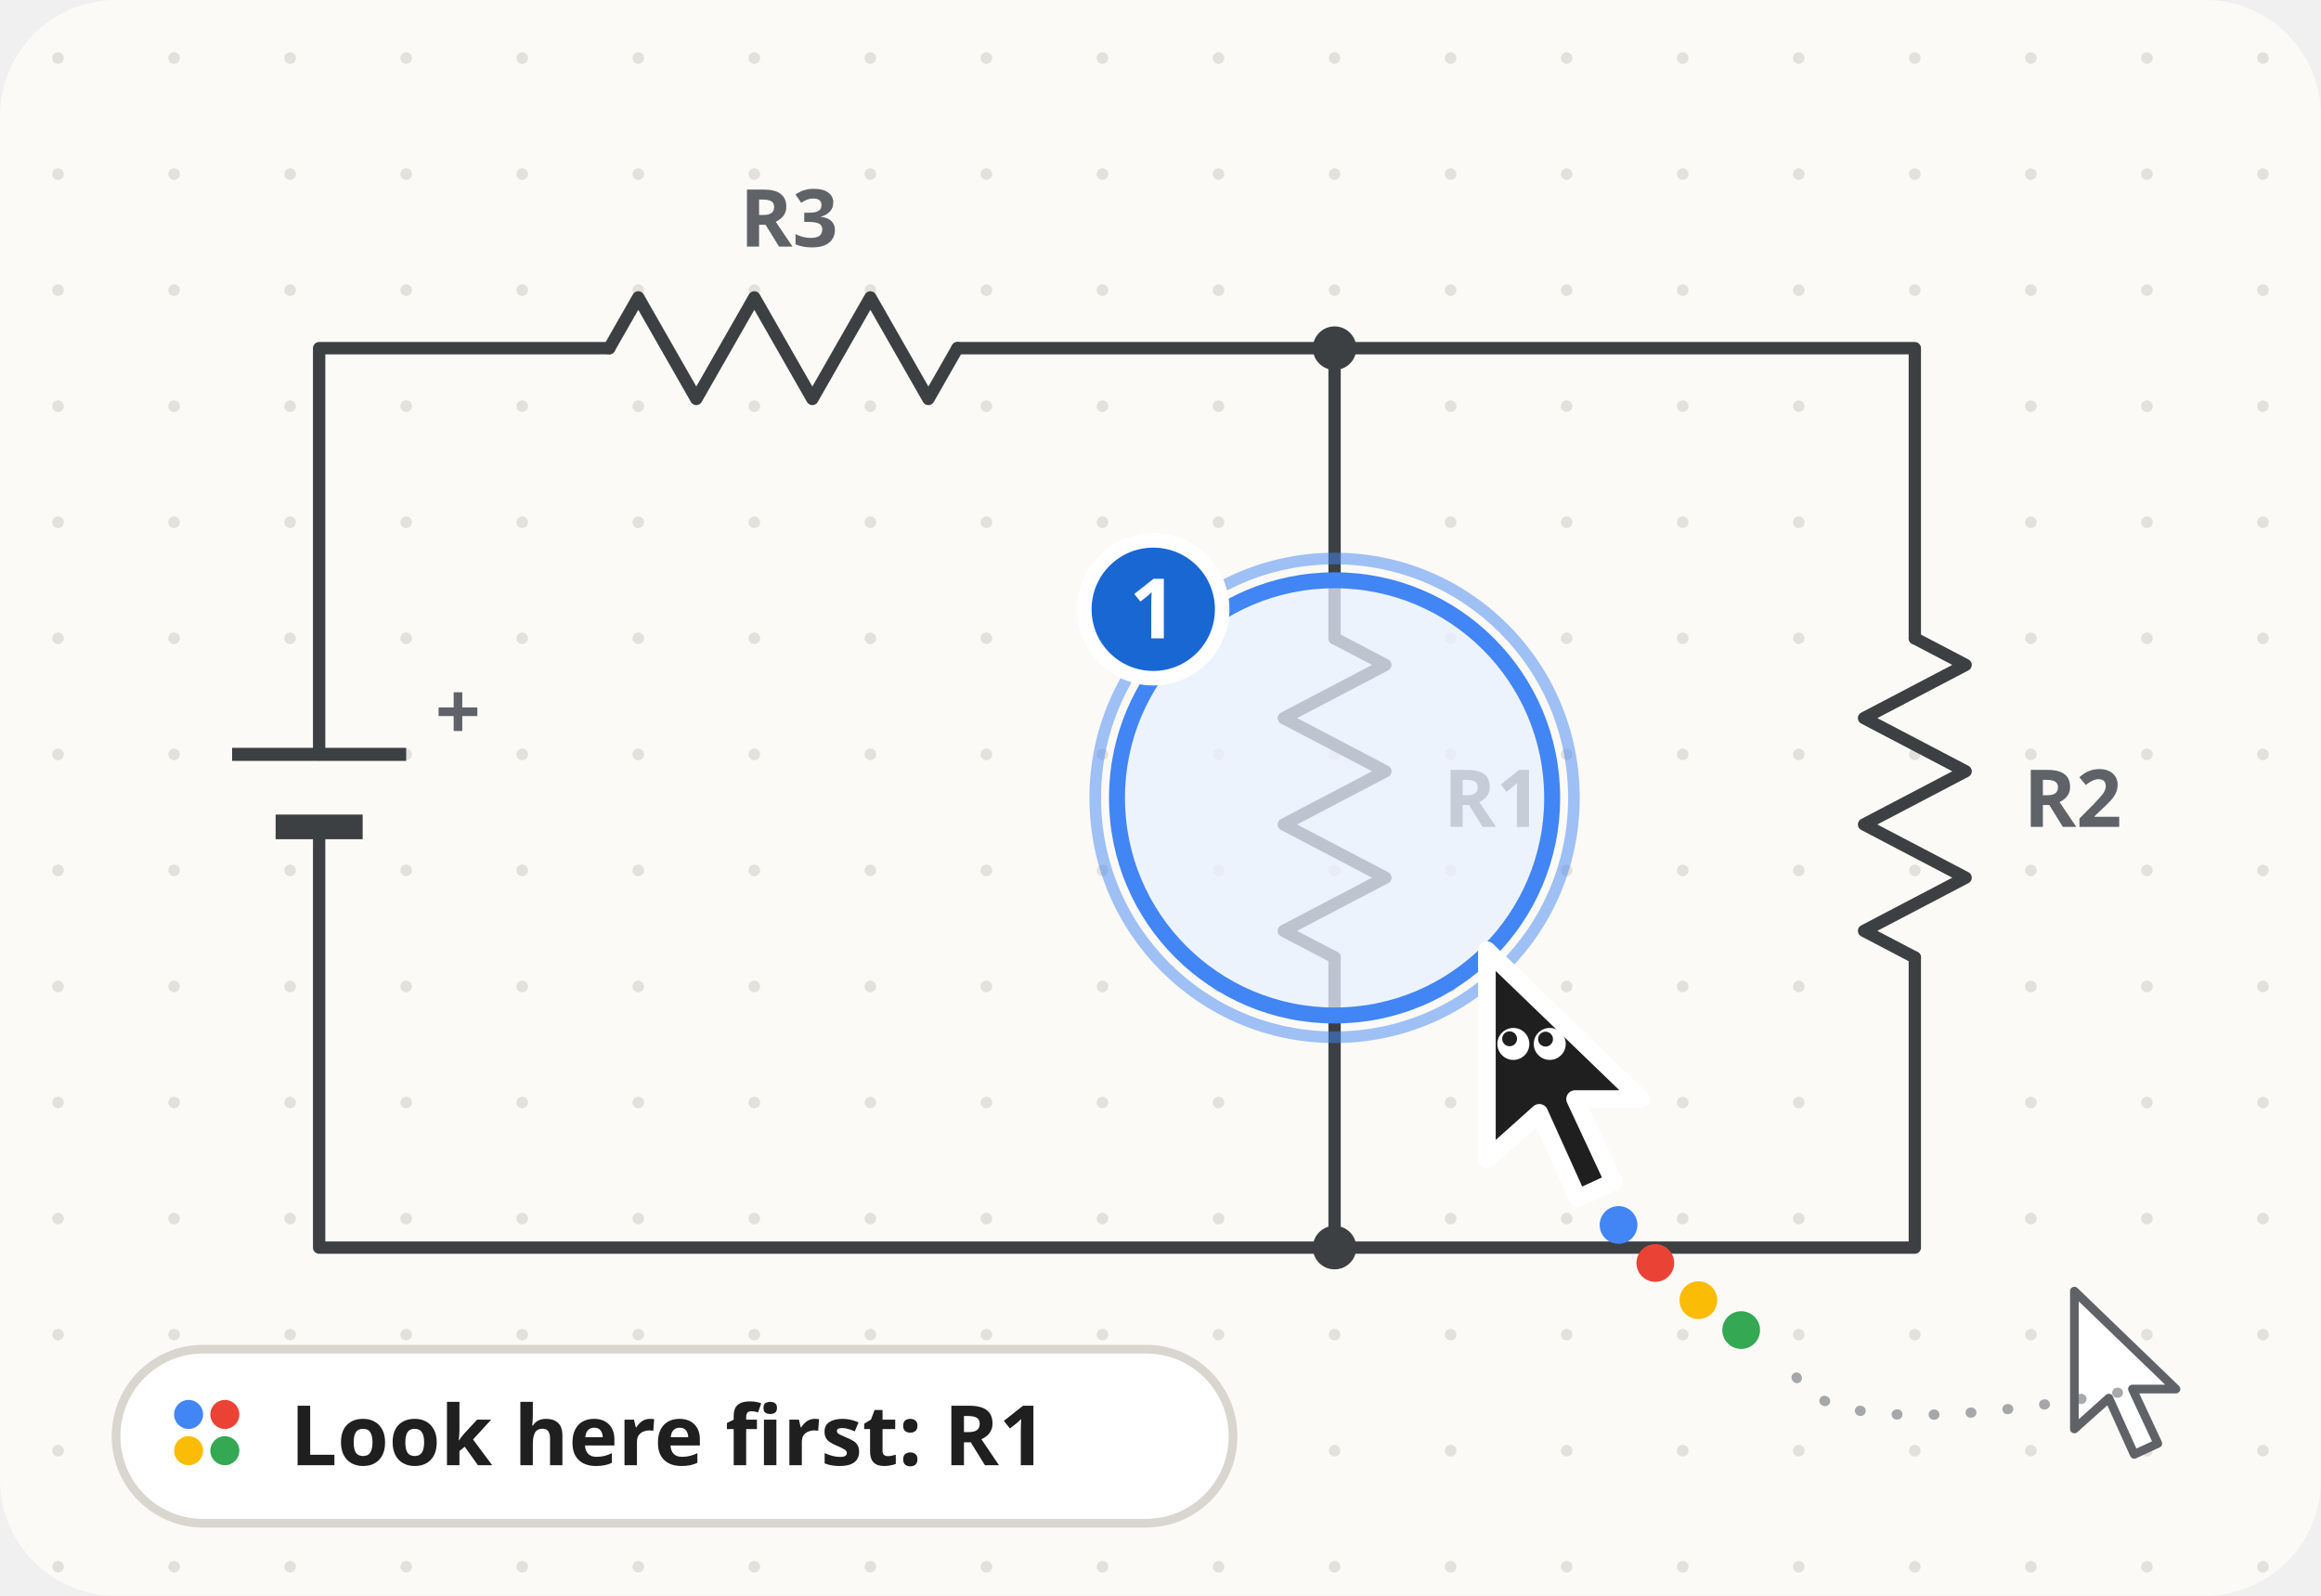
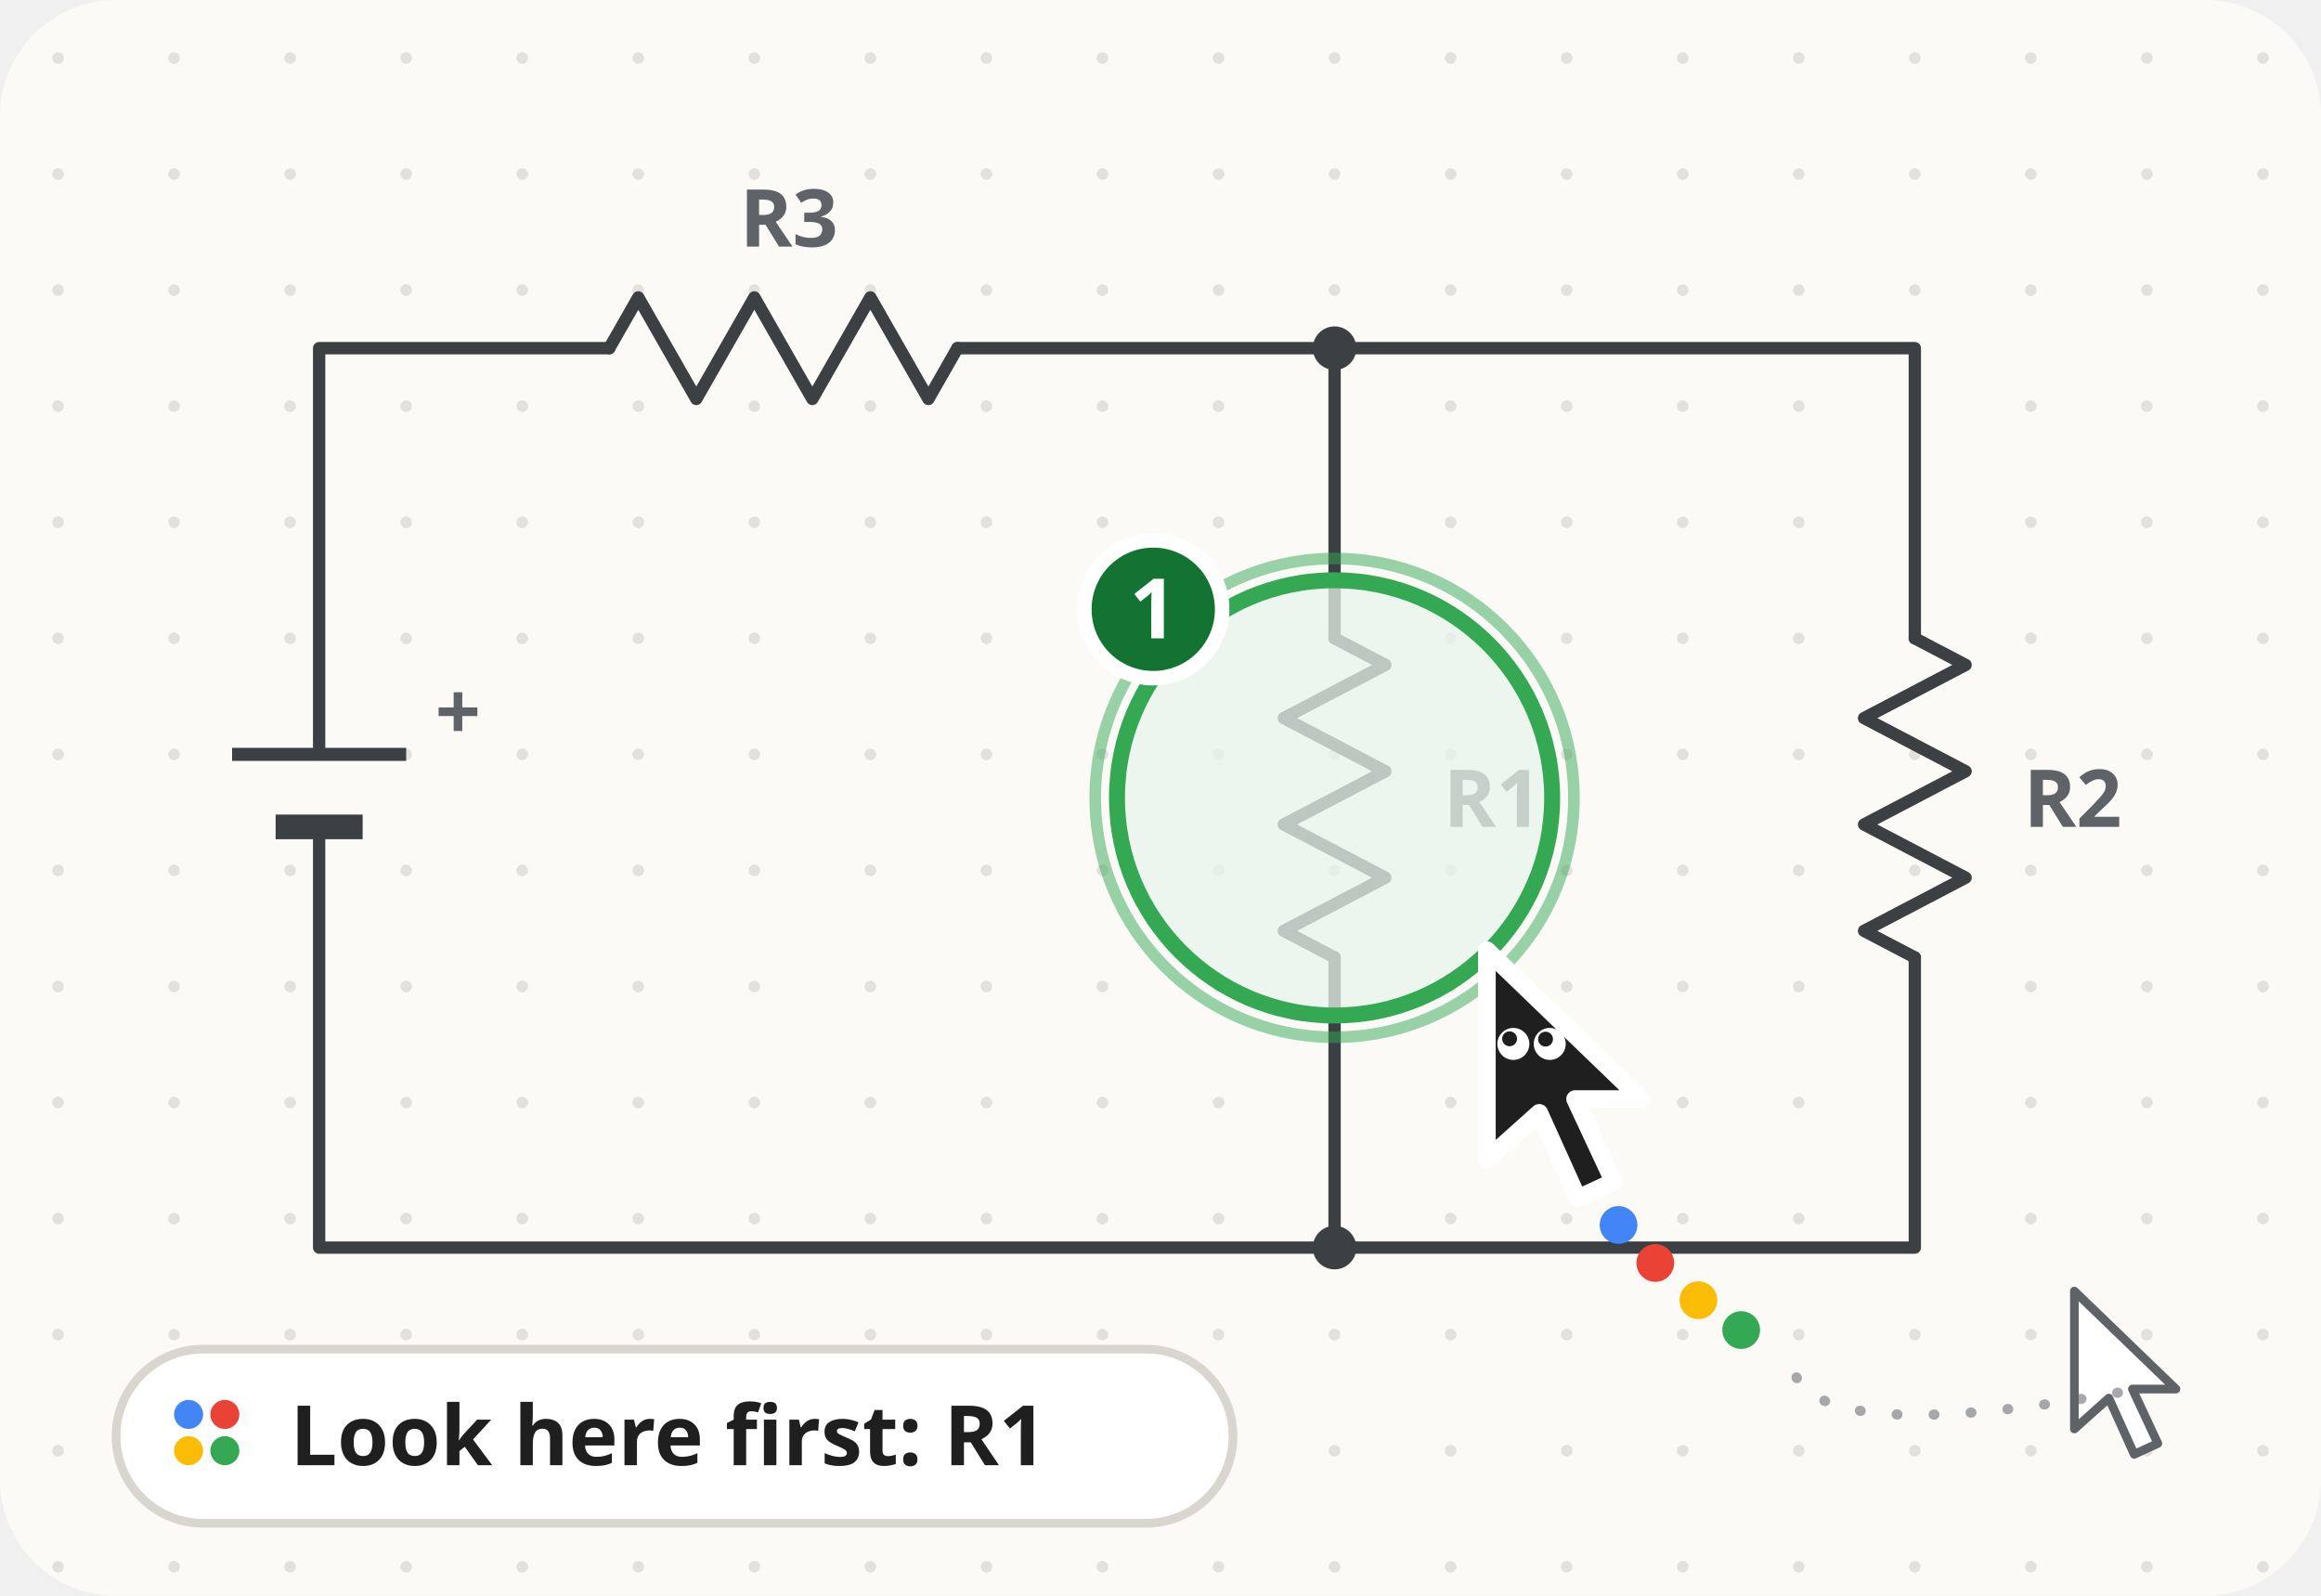
<svg xmlns="http://www.w3.org/2000/svg" width="320" height="220" viewBox="0 0 320 220" role="img" aria-label="Kiki guide: look here">
  <rect width="320" height="220" rx="16" fill="#fbfaf7" />
  <circle cx="8" cy="8" r="0.8" fill="#e3e1dc" />
  <circle cx="8" cy="24" r="0.8" fill="#e3e1dc" />
  <circle cx="8" cy="40" r="0.8" fill="#e3e1dc" />
  <circle cx="8" cy="56" r="0.8" fill="#e3e1dc" />
  <circle cx="8" cy="72" r="0.8" fill="#e3e1dc" />
  <circle cx="8" cy="88" r="0.8" fill="#e3e1dc" />
  <circle cx="8" cy="104" r="0.8" fill="#e3e1dc" />
  <circle cx="8" cy="120" r="0.8" fill="#e3e1dc" />
  <circle cx="8" cy="136" r="0.8" fill="#e3e1dc" />
  <circle cx="8" cy="152" r="0.8" fill="#e3e1dc" />
  <circle cx="8" cy="168" r="0.8" fill="#e3e1dc" />
  <circle cx="8" cy="184" r="0.8" fill="#e3e1dc" />
  <circle cx="8" cy="200" r="0.8" fill="#e3e1dc" />
  <circle cx="8" cy="216" r="0.8" fill="#e3e1dc" />
  <circle cx="24" cy="8" r="0.8" fill="#e3e1dc" />
  <circle cx="24" cy="24" r="0.8" fill="#e3e1dc" />
  <circle cx="24" cy="40" r="0.8" fill="#e3e1dc" />
  <circle cx="24" cy="56" r="0.8" fill="#e3e1dc" />
  <circle cx="24" cy="72" r="0.8" fill="#e3e1dc" />
  <circle cx="24" cy="88" r="0.8" fill="#e3e1dc" />
  <circle cx="24" cy="104" r="0.8" fill="#e3e1dc" />
  <circle cx="24" cy="120" r="0.8" fill="#e3e1dc" />
  <circle cx="24" cy="136" r="0.8" fill="#e3e1dc" />
  <circle cx="24" cy="152" r="0.8" fill="#e3e1dc" />
  <circle cx="24" cy="168" r="0.8" fill="#e3e1dc" />
  <circle cx="24" cy="184" r="0.8" fill="#e3e1dc" />
  <circle cx="24" cy="200" r="0.8" fill="#e3e1dc" />
  <circle cx="24" cy="216" r="0.8" fill="#e3e1dc" />
  <circle cx="40" cy="8" r="0.8" fill="#e3e1dc" />
  <circle cx="40" cy="24" r="0.8" fill="#e3e1dc" />
  <circle cx="40" cy="40" r="0.8" fill="#e3e1dc" />
  <circle cx="40" cy="56" r="0.8" fill="#e3e1dc" />
  <circle cx="40" cy="72" r="0.8" fill="#e3e1dc" />
  <circle cx="40" cy="88" r="0.8" fill="#e3e1dc" />
  <circle cx="40" cy="104" r="0.8" fill="#e3e1dc" />
  <circle cx="40" cy="120" r="0.8" fill="#e3e1dc" />
  <circle cx="40" cy="136" r="0.8" fill="#e3e1dc" />
  <circle cx="40" cy="152" r="0.8" fill="#e3e1dc" />
  <circle cx="40" cy="168" r="0.8" fill="#e3e1dc" />
  <circle cx="40" cy="184" r="0.8" fill="#e3e1dc" />
  <circle cx="40" cy="200" r="0.8" fill="#e3e1dc" />
  <circle cx="40" cy="216" r="0.8" fill="#e3e1dc" />
  <circle cx="56" cy="8" r="0.8" fill="#e3e1dc" />
  <circle cx="56" cy="24" r="0.8" fill="#e3e1dc" />
  <circle cx="56" cy="40" r="0.8" fill="#e3e1dc" />
  <circle cx="56" cy="56" r="0.8" fill="#e3e1dc" />
  <circle cx="56" cy="72" r="0.8" fill="#e3e1dc" />
  <circle cx="56" cy="88" r="0.8" fill="#e3e1dc" />
  <circle cx="56" cy="104" r="0.8" fill="#e3e1dc" />
  <circle cx="56" cy="120" r="0.8" fill="#e3e1dc" />
  <circle cx="56" cy="136" r="0.8" fill="#e3e1dc" />
  <circle cx="56" cy="152" r="0.8" fill="#e3e1dc" />
  <circle cx="56" cy="168" r="0.8" fill="#e3e1dc" />
  <circle cx="56" cy="184" r="0.8" fill="#e3e1dc" />
  <circle cx="56" cy="200" r="0.8" fill="#e3e1dc" />
  <circle cx="56" cy="216" r="0.8" fill="#e3e1dc" />
  <circle cx="72" cy="8" r="0.8" fill="#e3e1dc" />
  <circle cx="72" cy="24" r="0.8" fill="#e3e1dc" />
  <circle cx="72" cy="40" r="0.8" fill="#e3e1dc" />
  <circle cx="72" cy="56" r="0.8" fill="#e3e1dc" />
  <circle cx="72" cy="72" r="0.8" fill="#e3e1dc" />
  <circle cx="72" cy="88" r="0.8" fill="#e3e1dc" />
  <circle cx="72" cy="104" r="0.8" fill="#e3e1dc" />
  <circle cx="72" cy="120" r="0.8" fill="#e3e1dc" />
  <circle cx="72" cy="136" r="0.8" fill="#e3e1dc" />
  <circle cx="72" cy="152" r="0.8" fill="#e3e1dc" />
  <circle cx="72" cy="168" r="0.8" fill="#e3e1dc" />
  <circle cx="72" cy="184" r="0.8" fill="#e3e1dc" />
  <circle cx="72" cy="200" r="0.8" fill="#e3e1dc" />
  <circle cx="72" cy="216" r="0.8" fill="#e3e1dc" />
  <circle cx="88" cy="8" r="0.8" fill="#e3e1dc" />
  <circle cx="88" cy="24" r="0.8" fill="#e3e1dc" />
  <circle cx="88" cy="40" r="0.8" fill="#e3e1dc" />
  <circle cx="88" cy="56" r="0.8" fill="#e3e1dc" />
  <circle cx="88" cy="72" r="0.8" fill="#e3e1dc" />
  <circle cx="88" cy="88" r="0.8" fill="#e3e1dc" />
  <circle cx="88" cy="104" r="0.8" fill="#e3e1dc" />
  <circle cx="88" cy="120" r="0.8" fill="#e3e1dc" />
  <circle cx="88" cy="136" r="0.8" fill="#e3e1dc" />
  <circle cx="88" cy="152" r="0.8" fill="#e3e1dc" />
  <circle cx="88" cy="168" r="0.8" fill="#e3e1dc" />
  <circle cx="88" cy="184" r="0.8" fill="#e3e1dc" />
  <circle cx="88" cy="200" r="0.8" fill="#e3e1dc" />
  <circle cx="88" cy="216" r="0.8" fill="#e3e1dc" />
  <circle cx="104" cy="8" r="0.8" fill="#e3e1dc" />
  <circle cx="104" cy="24" r="0.8" fill="#e3e1dc" />
  <circle cx="104" cy="40" r="0.8" fill="#e3e1dc" />
  <circle cx="104" cy="56" r="0.8" fill="#e3e1dc" />
  <circle cx="104" cy="72" r="0.8" fill="#e3e1dc" />
  <circle cx="104" cy="88" r="0.8" fill="#e3e1dc" />
  <circle cx="104" cy="104" r="0.8" fill="#e3e1dc" />
  <circle cx="104" cy="120" r="0.8" fill="#e3e1dc" />
  <circle cx="104" cy="136" r="0.8" fill="#e3e1dc" />
  <circle cx="104" cy="152" r="0.8" fill="#e3e1dc" />
  <circle cx="104" cy="168" r="0.8" fill="#e3e1dc" />
  <circle cx="104" cy="184" r="0.8" fill="#e3e1dc" />
  <circle cx="104" cy="200" r="0.8" fill="#e3e1dc" />
  <circle cx="104" cy="216" r="0.8" fill="#e3e1dc" />
  <circle cx="120" cy="8" r="0.8" fill="#e3e1dc" />
  <circle cx="120" cy="24" r="0.8" fill="#e3e1dc" />
  <circle cx="120" cy="40" r="0.8" fill="#e3e1dc" />
  <circle cx="120" cy="56" r="0.8" fill="#e3e1dc" />
  <circle cx="120" cy="72" r="0.8" fill="#e3e1dc" />
  <circle cx="120" cy="88" r="0.8" fill="#e3e1dc" />
  <circle cx="120" cy="104" r="0.8" fill="#e3e1dc" />
  <circle cx="120" cy="120" r="0.8" fill="#e3e1dc" />
  <circle cx="120" cy="136" r="0.8" fill="#e3e1dc" />
  <circle cx="120" cy="152" r="0.8" fill="#e3e1dc" />
  <circle cx="120" cy="168" r="0.8" fill="#e3e1dc" />
  <circle cx="120" cy="184" r="0.8" fill="#e3e1dc" />
  <circle cx="120" cy="200" r="0.8" fill="#e3e1dc" />
  <circle cx="120" cy="216" r="0.8" fill="#e3e1dc" />
  <circle cx="136" cy="8" r="0.8" fill="#e3e1dc" />
  <circle cx="136" cy="24" r="0.8" fill="#e3e1dc" />
  <circle cx="136" cy="40" r="0.8" fill="#e3e1dc" />
  <circle cx="136" cy="56" r="0.8" fill="#e3e1dc" />
  <circle cx="136" cy="72" r="0.8" fill="#e3e1dc" />
  <circle cx="136" cy="88" r="0.8" fill="#e3e1dc" />
  <circle cx="136" cy="104" r="0.8" fill="#e3e1dc" />
  <circle cx="136" cy="120" r="0.8" fill="#e3e1dc" />
  <circle cx="136" cy="136" r="0.8" fill="#e3e1dc" />
  <circle cx="136" cy="152" r="0.8" fill="#e3e1dc" />
  <circle cx="136" cy="168" r="0.8" fill="#e3e1dc" />
  <circle cx="136" cy="184" r="0.8" fill="#e3e1dc" />
  <circle cx="136" cy="200" r="0.8" fill="#e3e1dc" />
  <circle cx="136" cy="216" r="0.8" fill="#e3e1dc" />
  <circle cx="152" cy="8" r="0.8" fill="#e3e1dc" />
  <circle cx="152" cy="24" r="0.8" fill="#e3e1dc" />
  <circle cx="152" cy="40" r="0.8" fill="#e3e1dc" />
  <circle cx="152" cy="56" r="0.8" fill="#e3e1dc" />
  <circle cx="152" cy="72" r="0.8" fill="#e3e1dc" />
  <circle cx="152" cy="88" r="0.8" fill="#e3e1dc" />
  <circle cx="152" cy="104" r="0.8" fill="#e3e1dc" />
  <circle cx="152" cy="120" r="0.8" fill="#e3e1dc" />
  <circle cx="152" cy="136" r="0.8" fill="#e3e1dc" />
  <circle cx="152" cy="152" r="0.8" fill="#e3e1dc" />
  <circle cx="152" cy="168" r="0.8" fill="#e3e1dc" />
  <circle cx="152" cy="184" r="0.8" fill="#e3e1dc" />
  <circle cx="152" cy="200" r="0.8" fill="#e3e1dc" />
  <circle cx="152" cy="216" r="0.8" fill="#e3e1dc" />
  <circle cx="168" cy="8" r="0.8" fill="#e3e1dc" />
  <circle cx="168" cy="24" r="0.8" fill="#e3e1dc" />
  <circle cx="168" cy="40" r="0.8" fill="#e3e1dc" />
  <circle cx="168" cy="56" r="0.8" fill="#e3e1dc" />
  <circle cx="168" cy="72" r="0.8" fill="#e3e1dc" />
  <circle cx="168" cy="88" r="0.8" fill="#e3e1dc" />
  <circle cx="168" cy="104" r="0.8" fill="#e3e1dc" />
  <circle cx="168" cy="120" r="0.8" fill="#e3e1dc" />
  <circle cx="168" cy="136" r="0.8" fill="#e3e1dc" />
  <circle cx="168" cy="152" r="0.8" fill="#e3e1dc" />
  <circle cx="168" cy="168" r="0.8" fill="#e3e1dc" />
  <circle cx="168" cy="184" r="0.8" fill="#e3e1dc" />
  <circle cx="168" cy="200" r="0.8" fill="#e3e1dc" />
  <circle cx="168" cy="216" r="0.8" fill="#e3e1dc" />
  <circle cx="184" cy="8" r="0.8" fill="#e3e1dc" />
  <circle cx="184" cy="24" r="0.8" fill="#e3e1dc" />
  <circle cx="184" cy="40" r="0.8" fill="#e3e1dc" />
  <circle cx="184" cy="56" r="0.8" fill="#e3e1dc" />
  <circle cx="184" cy="72" r="0.8" fill="#e3e1dc" />
  <circle cx="184" cy="88" r="0.8" fill="#e3e1dc" />
  <circle cx="184" cy="104" r="0.8" fill="#e3e1dc" />
  <circle cx="184" cy="120" r="0.8" fill="#e3e1dc" />
  <circle cx="184" cy="136" r="0.8" fill="#e3e1dc" />
  <circle cx="184" cy="152" r="0.8" fill="#e3e1dc" />
  <circle cx="184" cy="168" r="0.8" fill="#e3e1dc" />
  <circle cx="184" cy="184" r="0.8" fill="#e3e1dc" />
  <circle cx="184" cy="200" r="0.8" fill="#e3e1dc" />
  <circle cx="184" cy="216" r="0.8" fill="#e3e1dc" />
  <circle cx="200" cy="8" r="0.8" fill="#e3e1dc" />
  <circle cx="200" cy="24" r="0.8" fill="#e3e1dc" />
  <circle cx="200" cy="40" r="0.8" fill="#e3e1dc" />
  <circle cx="200" cy="56" r="0.8" fill="#e3e1dc" />
  <circle cx="200" cy="72" r="0.8" fill="#e3e1dc" />
  <circle cx="200" cy="88" r="0.8" fill="#e3e1dc" />
  <circle cx="200" cy="104" r="0.8" fill="#e3e1dc" />
  <circle cx="200" cy="120" r="0.8" fill="#e3e1dc" />
  <circle cx="200" cy="136" r="0.8" fill="#e3e1dc" />
  <circle cx="200" cy="152" r="0.8" fill="#e3e1dc" />
  <circle cx="200" cy="168" r="0.8" fill="#e3e1dc" />
  <circle cx="200" cy="184" r="0.8" fill="#e3e1dc" />
  <circle cx="200" cy="200" r="0.8" fill="#e3e1dc" />
  <circle cx="200" cy="216" r="0.8" fill="#e3e1dc" />
  <circle cx="216" cy="8" r="0.8" fill="#e3e1dc" />
  <circle cx="216" cy="24" r="0.8" fill="#e3e1dc" />
  <circle cx="216" cy="40" r="0.8" fill="#e3e1dc" />
  <circle cx="216" cy="56" r="0.8" fill="#e3e1dc" />
  <circle cx="216" cy="72" r="0.8" fill="#e3e1dc" />
  <circle cx="216" cy="88" r="0.8" fill="#e3e1dc" />
  <circle cx="216" cy="104" r="0.8" fill="#e3e1dc" />
  <circle cx="216" cy="120" r="0.8" fill="#e3e1dc" />
  <circle cx="216" cy="136" r="0.8" fill="#e3e1dc" />
  <circle cx="216" cy="152" r="0.8" fill="#e3e1dc" />
  <circle cx="216" cy="168" r="0.8" fill="#e3e1dc" />
  <circle cx="216" cy="184" r="0.8" fill="#e3e1dc" />
  <circle cx="216" cy="200" r="0.8" fill="#e3e1dc" />
  <circle cx="216" cy="216" r="0.8" fill="#e3e1dc" />
  <circle cx="232" cy="8" r="0.8" fill="#e3e1dc" />
  <circle cx="232" cy="24" r="0.8" fill="#e3e1dc" />
  <circle cx="232" cy="40" r="0.8" fill="#e3e1dc" />
  <circle cx="232" cy="56" r="0.8" fill="#e3e1dc" />
  <circle cx="232" cy="72" r="0.8" fill="#e3e1dc" />
  <circle cx="232" cy="88" r="0.8" fill="#e3e1dc" />
  <circle cx="232" cy="104" r="0.8" fill="#e3e1dc" />
  <circle cx="232" cy="120" r="0.8" fill="#e3e1dc" />
  <circle cx="232" cy="136" r="0.8" fill="#e3e1dc" />
  <circle cx="232" cy="152" r="0.8" fill="#e3e1dc" />
  <circle cx="232" cy="168" r="0.8" fill="#e3e1dc" />
  <circle cx="232" cy="184" r="0.8" fill="#e3e1dc" />
  <circle cx="232" cy="200" r="0.8" fill="#e3e1dc" />
  <circle cx="232" cy="216" r="0.8" fill="#e3e1dc" />
  <circle cx="248" cy="8" r="0.8" fill="#e3e1dc" />
  <circle cx="248" cy="24" r="0.8" fill="#e3e1dc" />
  <circle cx="248" cy="40" r="0.8" fill="#e3e1dc" />
  <circle cx="248" cy="56" r="0.8" fill="#e3e1dc" />
  <circle cx="248" cy="72" r="0.8" fill="#e3e1dc" />
  <circle cx="248" cy="88" r="0.8" fill="#e3e1dc" />
  <circle cx="248" cy="104" r="0.8" fill="#e3e1dc" />
  <circle cx="248" cy="120" r="0.8" fill="#e3e1dc" />
  <circle cx="248" cy="136" r="0.8" fill="#e3e1dc" />
  <circle cx="248" cy="152" r="0.8" fill="#e3e1dc" />
  <circle cx="248" cy="168" r="0.8" fill="#e3e1dc" />
  <circle cx="248" cy="184" r="0.8" fill="#e3e1dc" />
  <circle cx="248" cy="200" r="0.8" fill="#e3e1dc" />
  <circle cx="248" cy="216" r="0.8" fill="#e3e1dc" />
  <circle cx="264" cy="8" r="0.8" fill="#e3e1dc" />
  <circle cx="264" cy="24" r="0.8" fill="#e3e1dc" />
  <circle cx="264" cy="40" r="0.8" fill="#e3e1dc" />
  <circle cx="264" cy="56" r="0.8" fill="#e3e1dc" />
  <circle cx="264" cy="72" r="0.8" fill="#e3e1dc" />
  <circle cx="264" cy="88" r="0.8" fill="#e3e1dc" />
  <circle cx="264" cy="104" r="0.8" fill="#e3e1dc" />
  <circle cx="264" cy="120" r="0.8" fill="#e3e1dc" />
  <circle cx="264" cy="136" r="0.8" fill="#e3e1dc" />
  <circle cx="264" cy="152" r="0.8" fill="#e3e1dc" />
  <circle cx="264" cy="168" r="0.8" fill="#e3e1dc" />
  <circle cx="264" cy="184" r="0.8" fill="#e3e1dc" />
  <circle cx="264" cy="200" r="0.8" fill="#e3e1dc" />
  <circle cx="264" cy="216" r="0.8" fill="#e3e1dc" />
  <circle cx="280" cy="8" r="0.8" fill="#e3e1dc" />
  <circle cx="280" cy="24" r="0.8" fill="#e3e1dc" />
  <circle cx="280" cy="40" r="0.8" fill="#e3e1dc" />
  <circle cx="280" cy="56" r="0.8" fill="#e3e1dc" />
  <circle cx="280" cy="72" r="0.8" fill="#e3e1dc" />
  <circle cx="280" cy="88" r="0.8" fill="#e3e1dc" />
  <circle cx="280" cy="104" r="0.8" fill="#e3e1dc" />
  <circle cx="280" cy="120" r="0.8" fill="#e3e1dc" />
  <circle cx="280" cy="136" r="0.8" fill="#e3e1dc" />
  <circle cx="280" cy="152" r="0.8" fill="#e3e1dc" />
  <circle cx="280" cy="168" r="0.8" fill="#e3e1dc" />
  <circle cx="280" cy="184" r="0.8" fill="#e3e1dc" />
  <circle cx="280" cy="200" r="0.8" fill="#e3e1dc" />
  <circle cx="280" cy="216" r="0.8" fill="#e3e1dc" />
  <circle cx="296" cy="8" r="0.8" fill="#e3e1dc" />
  <circle cx="296" cy="24" r="0.8" fill="#e3e1dc" />
  <circle cx="296" cy="40" r="0.8" fill="#e3e1dc" />
  <circle cx="296" cy="56" r="0.8" fill="#e3e1dc" />
  <circle cx="296" cy="72" r="0.8" fill="#e3e1dc" />
  <circle cx="296" cy="88" r="0.8" fill="#e3e1dc" />
  <circle cx="296" cy="104" r="0.8" fill="#e3e1dc" />
  <circle cx="296" cy="120" r="0.8" fill="#e3e1dc" />
  <circle cx="296" cy="136" r="0.8" fill="#e3e1dc" />
  <circle cx="296" cy="152" r="0.8" fill="#e3e1dc" />
  <circle cx="296" cy="168" r="0.8" fill="#e3e1dc" />
  <circle cx="296" cy="184" r="0.8" fill="#e3e1dc" />
  <circle cx="296" cy="200" r="0.8" fill="#e3e1dc" />
  <circle cx="296" cy="216" r="0.8" fill="#e3e1dc" />
  <circle cx="312" cy="8" r="0.8" fill="#e3e1dc" />
  <circle cx="312" cy="24" r="0.8" fill="#e3e1dc" />
  <circle cx="312" cy="40" r="0.8" fill="#e3e1dc" />
  <circle cx="312" cy="56" r="0.8" fill="#e3e1dc" />
  <circle cx="312" cy="72" r="0.8" fill="#e3e1dc" />
  <circle cx="312" cy="88" r="0.8" fill="#e3e1dc" />
  <circle cx="312" cy="104" r="0.8" fill="#e3e1dc" />
  <circle cx="312" cy="120" r="0.8" fill="#e3e1dc" />
  <circle cx="312" cy="136" r="0.8" fill="#e3e1dc" />
  <circle cx="312" cy="152" r="0.8" fill="#e3e1dc" />
  <circle cx="312" cy="168" r="0.8" fill="#e3e1dc" />
  <circle cx="312" cy="184" r="0.8" fill="#e3e1dc" />
  <circle cx="312" cy="200" r="0.8" fill="#e3e1dc" />
  <circle cx="312" cy="216" r="0.8" fill="#e3e1dc" />
  <g opacity="1">
    <path d="M44 104 V48 H84 M132 48 H264 V88 M264 132 V172 H44 V114" stroke="#3c4043" stroke-width="1.7" fill="none" stroke-linecap="round" stroke-linejoin="round" />
    <path d="M184 48 V88 M184 132 V172" stroke="#3c4043" stroke-width="1.7" fill="none" stroke-linecap="round" stroke-linejoin="round" />
    <path d="M84 48 L88 41 L96 55 L104 41 L112 55 L120 41 L128 55 L132 48" stroke="#3c4043" stroke-width="1.7" fill="none" stroke-linecap="round" stroke-linejoin="round" />
    <path d="M184 88 L191 91.667 L177 99 L191 106.333 L177 113.667 L191 121 L177 128.333 L184 132" stroke="#3c4043" stroke-width="1.7" fill="none" stroke-linecap="round" stroke-linejoin="round" />
    <path d="M264 88 L271 91.667 L257 99 L271 106.333 L257 113.667 L271 121 L257 128.333 L264 132" stroke="#3c4043" stroke-width="1.7" fill="none" stroke-linecap="round" stroke-linejoin="round" />
    <path d="M32 104 H56" stroke="#3c4043" stroke-width="1.8" />
    <path d="M38 114 H50" stroke="#3c4043" stroke-width="3.4" />
    <circle cx="184" cy="48" r="3" fill="#3c4043" />
    <circle cx="184" cy="172" r="3" fill="#3c4043" />
    <text x="60" y="102" font-family="Noto Sans, Roboto, Arial, sans-serif" font-size="11" font-weight="600" fill="#5f6368">+</text>
    <text x="102" y="34" font-family="Noto Sans, Roboto, Arial, sans-serif" font-size="11" font-weight="600" fill="#5f6368">R3</text>
    <text x="199" y="114" font-family="Noto Sans, Roboto, Arial, sans-serif" font-size="11" font-weight="600" fill="#5f6368">R1</text>
    <text x="279" y="114" font-family="Noto Sans, Roboto, Arial, sans-serif" font-size="11" font-weight="600" fill="#5f6368">R2</text>
  </g>
-   <circle cx="184" cy="110" r="30" fill="#e8f0fe" fill-opacity="0.75" stroke="#4285f4" stroke-width="2.2" />
-   <circle cx="184" cy="110" r="33" fill="none" stroke="#4285f4" stroke-width="1.6" opacity="0.5">
+   <circle cx="184" cy="110" r="30" fill="#e6f4ea" fill-opacity="0.75" stroke="#34a853" stroke-width="2.2" />
+   <circle cx="184" cy="110" r="33" fill="none" stroke="#34a853" stroke-width="1.6" opacity="0.5">
    <animate attributeName="r" values="33;39;33" dur="1.8s" repeatCount="indefinite" />
    <animate attributeName="opacity" values="0.5;0;0.5" dur="1.8s" repeatCount="indefinite" />
  </circle>
-   <circle cx="159" cy="84" r="9.5" fill="#1967d2" stroke="#ffffff" stroke-width="2" />
+   <circle cx="159" cy="84" r="9.5" fill="#137333" stroke="#ffffff" stroke-width="2" />
  <text x="159" y="88" text-anchor="middle" font-family="Noto Sans, Roboto, Arial, sans-serif" font-size="11.5" font-weight="700" fill="#ffffff">1</text>
  <g transform="translate(286 178) scale(0.5) translate(-12 -8)">
    <path d="M12 8 L12 46 L21.5 37.5 L28.5 53 L35 50 L28 35 L40 35 Z" fill="#ffffff" stroke="#5f6368" stroke-width="2.4" stroke-linejoin="round" />
  </g>
  <path d="M292 192 Q247.45 199.99 246.94 187.13" fill="none" stroke="#5f6368" stroke-width="1.4" stroke-linecap="round" stroke-dasharray="0.1 5" opacity="0.55" />
  <circle cx="223.15" cy="168.88" r="2.6" fill="#4285f4" />
  <circle cx="228.22" cy="174.12" r="2.6" fill="#ea4335" />
  <circle cx="234.16" cy="179.25" r="2.6" fill="#fbbc05" />
  <circle cx="240.06" cy="183.37" r="2.6" fill="#34a853" />
  <g transform="translate(205 131) rotate(0) scale(0.76) translate(-12 -8)">
    <path d="M12 8 L12 46 L21.5 37.5 L28.5 53 L35 50 L28 35 L40 35 Z" fill="#1f1f1f" stroke="#ffffff" stroke-width="3.2" stroke-linejoin="round" />
    <circle cx="16.8" cy="25" r="2.9" fill="#ffffff" />
    <circle cx="16.12" cy="24.07" r="1.35" fill="#1f1f1f" />
    <circle cx="23.4" cy="25" r="2.9" fill="#ffffff" />
    <circle cx="22.64" cy="24.13" r="1.35" fill="#1f1f1f" />
  </g>
  <rect x="16" y="186" width="154" height="24" rx="12" fill="#ffffff" stroke="#d9d6cf" stroke-width="1.2" />
  <circle cx="26" cy="195" r="2" fill="#4285f4" />
  <circle cx="31" cy="195" r="2" fill="#ea4335" />
  <circle cx="26" cy="200" r="2" fill="#fbbc05" />
  <circle cx="31" cy="200" r="2" fill="#34a853" />
  <text x="40" y="202" font-family="Noto Sans, Roboto, Arial, sans-serif" font-size="11.5" font-weight="600" fill="#1f1f1f">Look here first: R1</text>
</svg>
